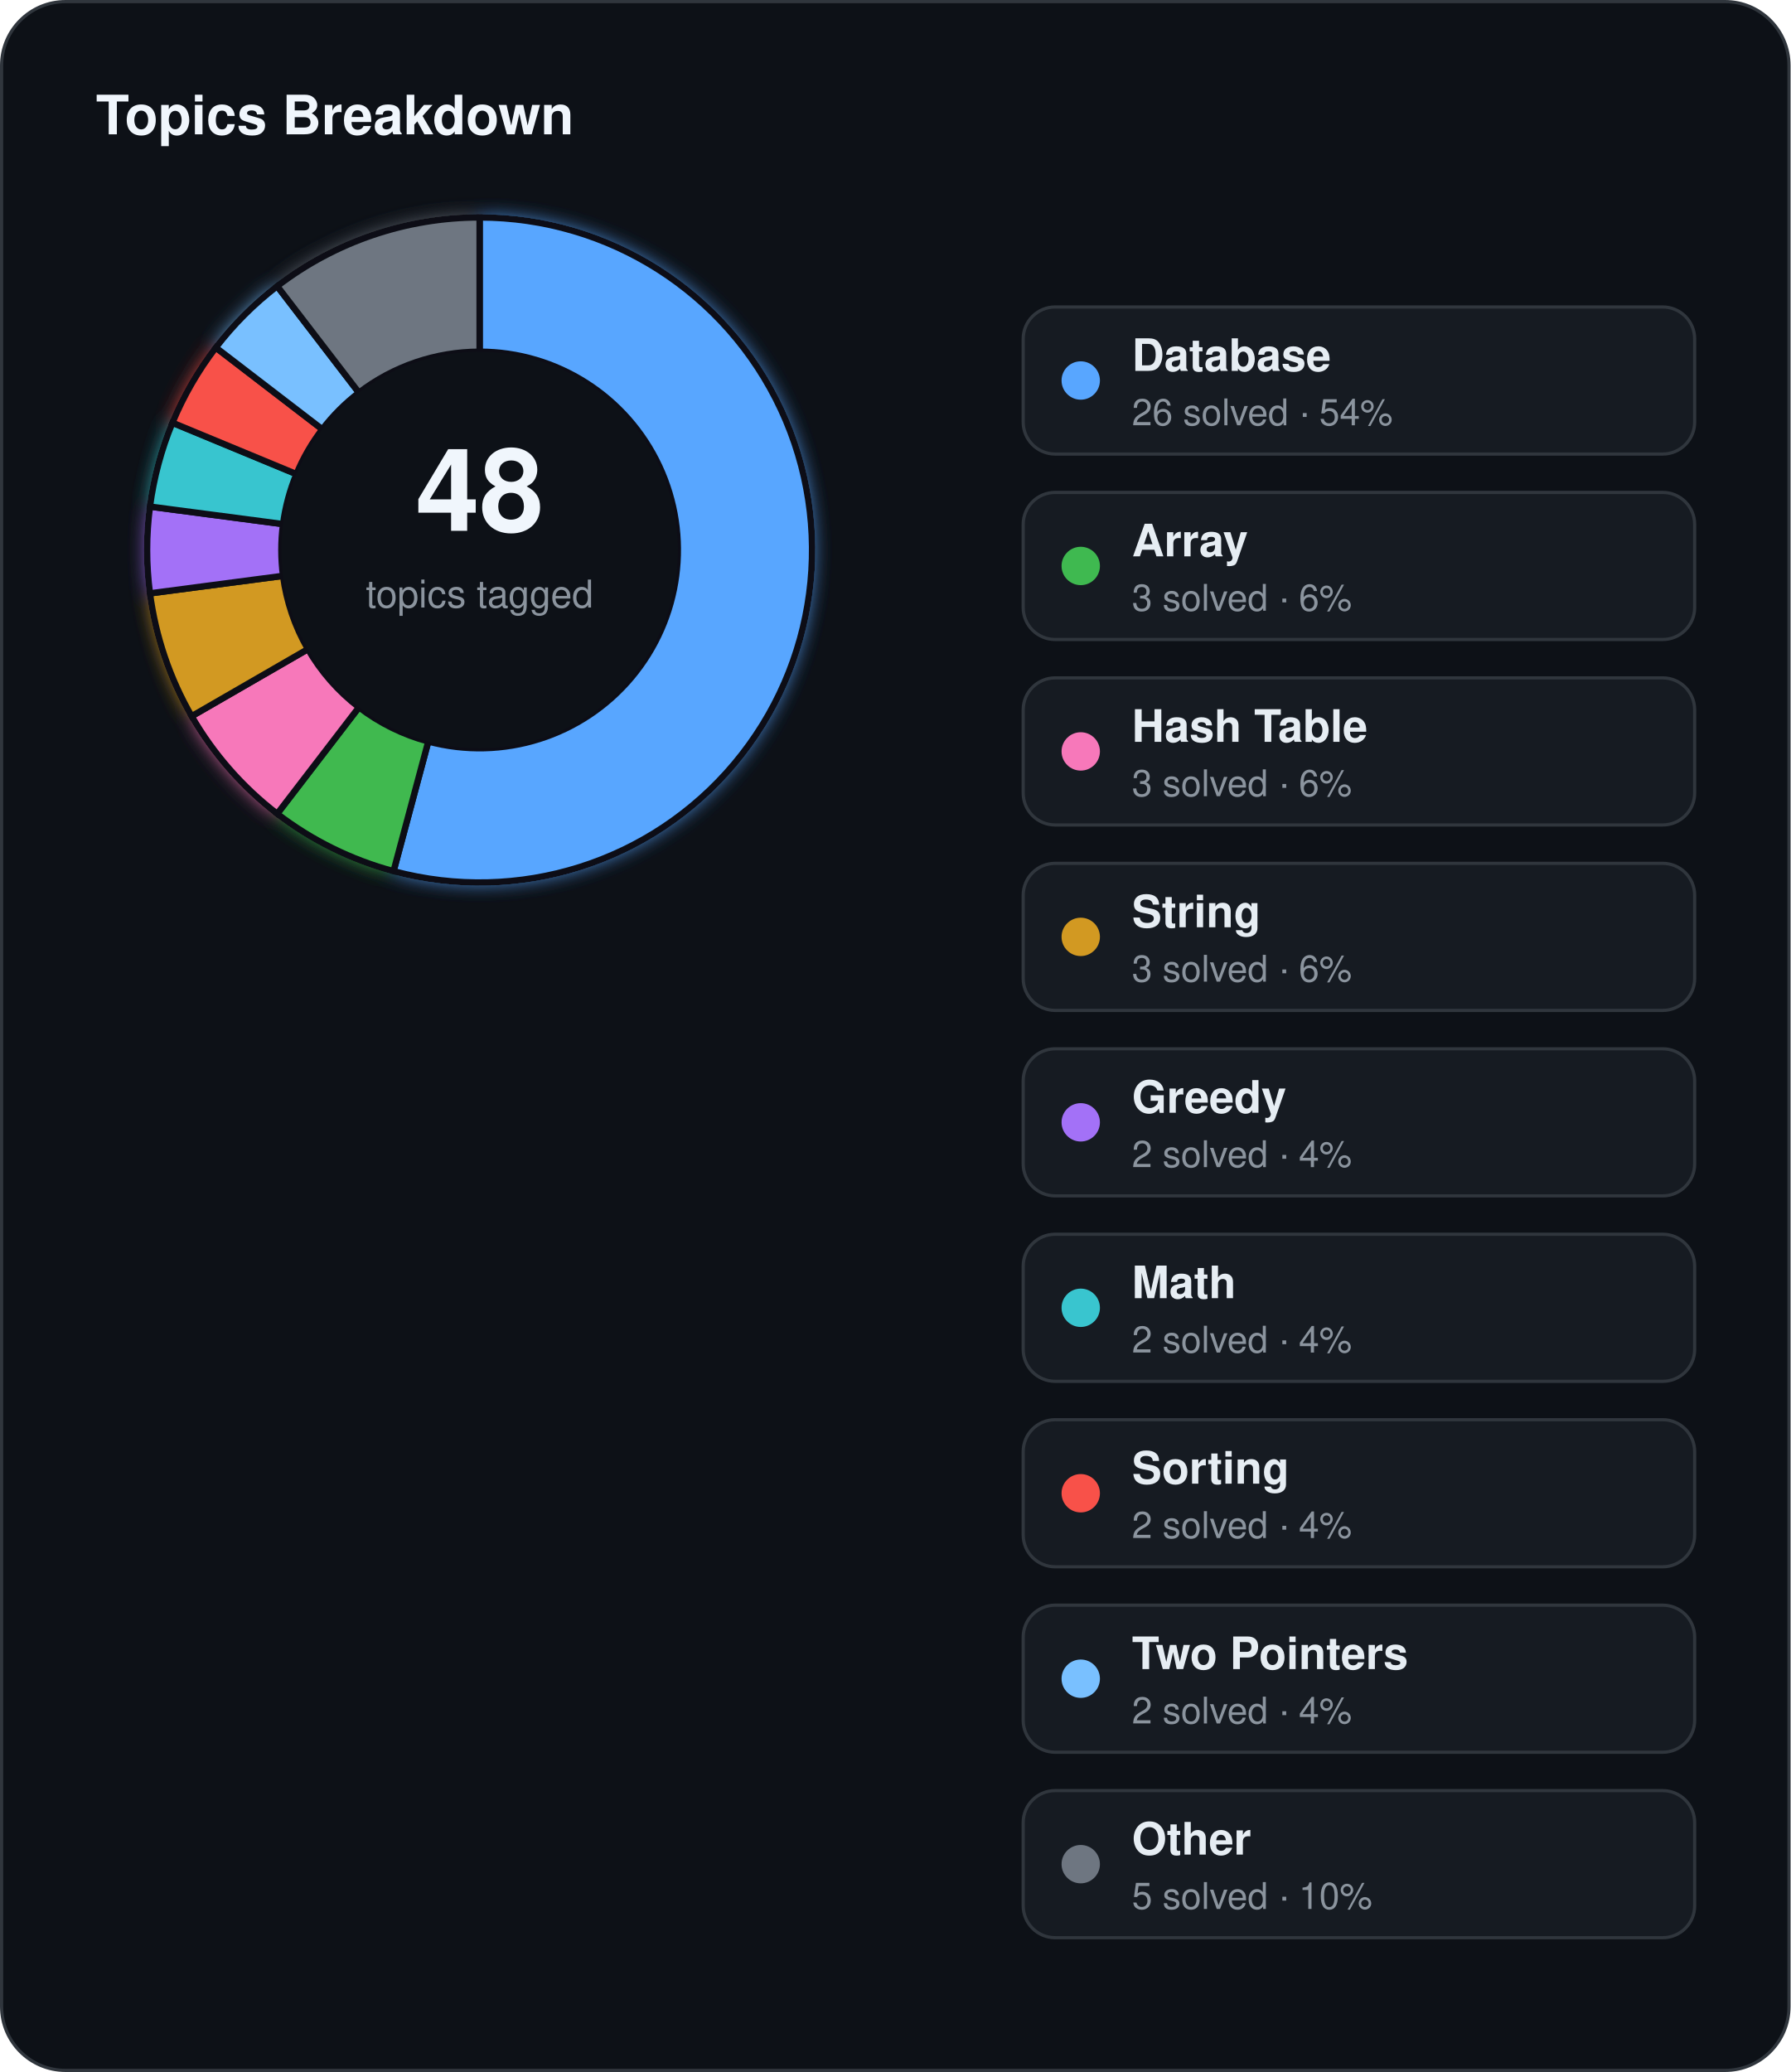
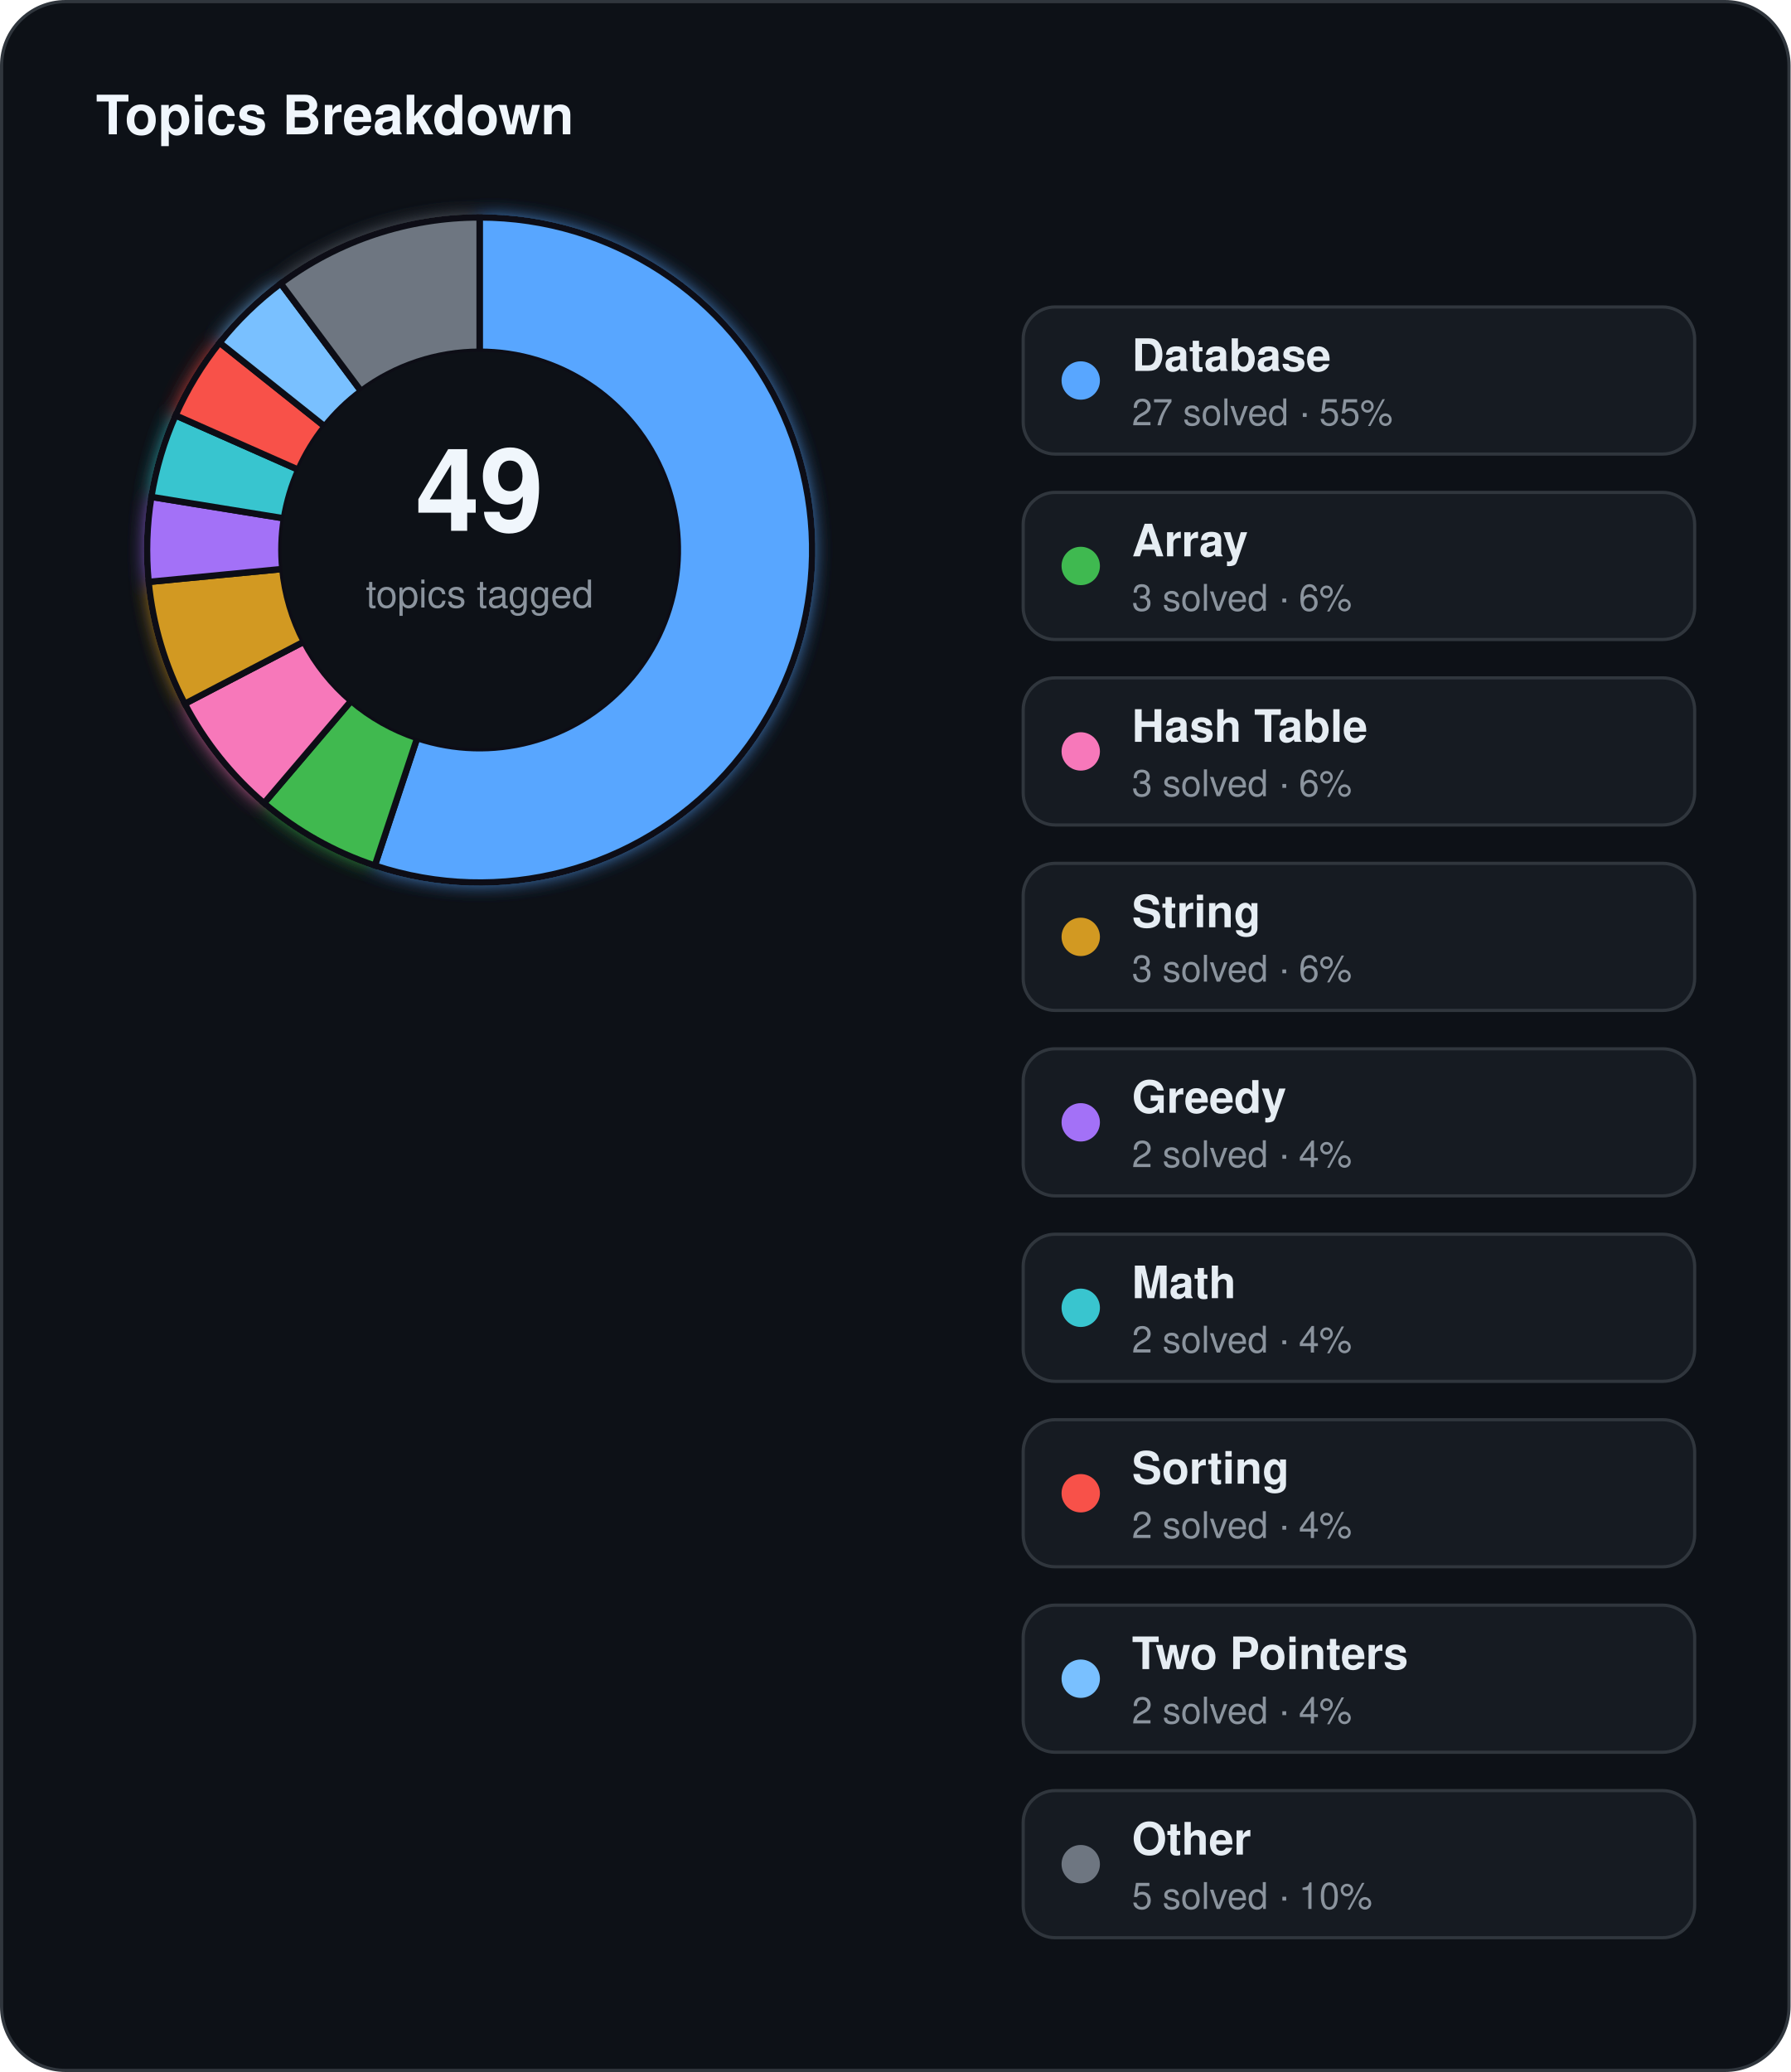
<svg xmlns="http://www.w3.org/2000/svg" width="560" height="648" viewBox="0 0 560 648">
  <defs>
    <filter id="topics-glow" x="-60%" y="-60%" width="220%" height="220%">
      <feGaussianBlur stdDeviation="3" result="blur" />
      <feMerge>
        <feMergeNode in="blur" />
        <feMergeNode in="SourceGraphic" />
      </feMerge>
    </filter>
  </defs>
  <rect x="0.5" y="0.5" width="559" height="647" rx="20" fill="#0d1117" stroke="#30363d" stroke-width="1" />
  <text x="30" y="42" fill="#f0f6fc" font-family="Segoe UI, Helvetica, Arial, sans-serif" font-size="17" font-weight="700">Topics Breakdown</text>
  <g filter="url(#topics-glow)">
-     <path d="M 150.00,68.00 A 104,104 0 1 1 123.08,272.46 L 133.95,231.89 A 62,62 0 1 0 150.00,110.00 Z" fill="#58a6ff" stroke="#0d1117" stroke-width="2" />
-     <path d="M 123.08,272.46 A 104,104 0 0 1 86.69,254.51 L 112.26,221.19 A 62,62 0 0 0 133.95,231.89 Z" fill="#3fb950" stroke="#0d1117" stroke-width="2" />
-     <path d="M 86.69,254.51 A 104,104 0 0 1 59.93,224.00 L 96.31,203.00 A 62,62 0 0 0 112.26,221.19 Z" fill="#f778ba" stroke="#0d1117" stroke-width="2" />
-     <path d="M 59.93,224.00 A 104,104 0 0 1 46.89,185.57 L 88.53,180.09 A 62,62 0 0 0 96.31,203.00 Z" fill="#d29922" stroke="#0d1117" stroke-width="2" />
-     <path d="M 46.89,185.57 A 104,104 0 0 1 46.89,158.43 L 88.53,163.91 A 62,62 0 0 0 88.53,180.09 Z" fill="#a371f7" stroke="#0d1117" stroke-width="2" />
-     <path d="M 46.89,158.43 A 104,104 0 0 1 53.92,132.20 L 92.72,148.27 A 62,62 0 0 0 88.53,163.91 Z" fill="#39c5cf" stroke="#0d1117" stroke-width="2" />
-     <path d="M 53.92,132.20 A 104,104 0 0 1 67.49,108.69 L 100.81,134.26 A 62,62 0 0 0 92.72,148.27 Z" fill="#f85149" stroke="#0d1117" stroke-width="2" />
-     <path d="M 67.49,108.69 A 104,104 0 0 1 86.69,89.49 L 112.26,122.81 A 62,62 0 0 0 100.81,134.26 Z" fill="#79c0ff" stroke="#0d1117" stroke-width="2" />
-     <path d="M 86.69,89.49 A 104,104 0 0 1 150.00,68.00 L 150.00,110.00 A 62,62 0 0 0 112.26,122.81 Z" fill="#6e7681" stroke="#0d1117" stroke-width="2" />
+     <path d="M 150.00,68.00 A 104,104 0 1 1 117.23,270.70 L 130.46,230.84 A 62,62 0 1 0 150.00,110.00 Z" fill="#58a6ff" stroke="#0d1117" stroke-width="2" />
+     <path d="M 117.23,270.70 A 104,104 0 0 1 82.58,251.19 L 109.81,219.21 A 62,62 0 0 0 130.46,230.84 Z" fill="#3fb950" stroke="#0d1117" stroke-width="2" />
+     <path d="M 82.58,251.19 A 104,104 0 0 1 57.79,220.10 L 95.03,200.68 A 62,62 0 0 0 109.81,219.21 Z" fill="#f778ba" stroke="#0d1117" stroke-width="2" />
+     <path d="M 57.79,220.10 A 104,104 0 0 1 46.48,181.99 L 88.29,177.95 A 62,62 0 0 0 95.03,200.68 Z" fill="#d29922" stroke="#0d1117" stroke-width="2" />
+     <path d="M 46.48,181.99 A 104,104 0 0 1 47.33,155.40 L 88.79,162.10 A 62,62 0 0 0 88.29,177.95 Z" fill="#a371f7" stroke="#0d1117" stroke-width="2" />
+     <path d="M 47.33,155.40 A 104,104 0 0 1 54.90,129.90 L 93.31,146.90 A 62,62 0 0 0 88.79,162.10 Z" fill="#39c5cf" stroke="#0d1117" stroke-width="2" />
+     <path d="M 54.90,129.90 A 104,104 0 0 1 68.69,107.16 L 101.53,133.34 A 62,62 0 0 0 93.31,146.90 Z" fill="#f85149" stroke="#0d1117" stroke-width="2" />
+     <path d="M 68.69,107.16 A 104,104 0 0 1 87.80,88.65 L 112.92,122.31 A 62,62 0 0 0 101.53,133.34 Z" fill="#79c0ff" stroke="#0d1117" stroke-width="2" />
+     <path d="M 87.80,88.65 A 104,104 0 0 1 150.00,68.00 L 150.00,110.00 A 62,62 0 0 0 112.92,122.31 Z" fill="#6e7681" stroke="#0d1117" stroke-width="2" />
  </g>
  <circle cx="150" cy="172" r="62" fill="#0d1117" />
-   <text x="150" y="166" text-anchor="middle" fill="#f0f6fc" font-family="Segoe UI, Helvetica, Arial, sans-serif" font-size="36" font-weight="700">48</text>
+   <text x="150" y="166" text-anchor="middle" fill="#f0f6fc" font-family="Segoe UI, Helvetica, Arial, sans-serif" font-size="36" font-weight="700">49</text>
  <text x="150" y="190" text-anchor="middle" fill="#8b949e" font-family="Segoe UI, Helvetica, Arial, sans-serif" font-size="12">topics tagged</text>
  <rect x="320" y="96" width="210" height="46" rx="10" fill="#161b22" stroke="#30363d" stroke-width="1" />
  <circle cx="338" cy="119" r="6" fill="#58a6ff" />
  <text x="354" y="116" fill="#e6edf3" font-family="Segoe UI, Helvetica, Arial, sans-serif" font-size="14" font-weight="600">Database</text>
-   <text x="354" y="133" fill="#8b949e" font-family="Segoe UI, Helvetica, Arial, sans-serif" font-size="11.5">26 solved · 54%</text>
+   <text x="354" y="133" fill="#8b949e" font-family="Segoe UI, Helvetica, Arial, sans-serif" font-size="11.5">27 solved · 55%</text>
  <rect x="320" y="154" width="210" height="46" rx="10" fill="#161b22" stroke="#30363d" stroke-width="1" />
  <circle cx="338" cy="177" r="6" fill="#3fb950" />
  <text x="354" y="174" fill="#e6edf3" font-family="Segoe UI, Helvetica, Arial, sans-serif" font-size="14" font-weight="600">Array</text>
  <text x="354" y="191" fill="#8b949e" font-family="Segoe UI, Helvetica, Arial, sans-serif" font-size="11.5">3 solved · 6%</text>
  <rect x="320" y="212" width="210" height="46" rx="10" fill="#161b22" stroke="#30363d" stroke-width="1" />
  <circle cx="338" cy="235" r="6" fill="#f778ba" />
  <text x="354" y="232" fill="#e6edf3" font-family="Segoe UI, Helvetica, Arial, sans-serif" font-size="14" font-weight="600">Hash Table</text>
  <text x="354" y="249" fill="#8b949e" font-family="Segoe UI, Helvetica, Arial, sans-serif" font-size="11.5">3 solved · 6%</text>
  <rect x="320" y="270" width="210" height="46" rx="10" fill="#161b22" stroke="#30363d" stroke-width="1" />
  <circle cx="338" cy="293" r="6" fill="#d29922" />
  <text x="354" y="290" fill="#e6edf3" font-family="Segoe UI, Helvetica, Arial, sans-serif" font-size="14" font-weight="600">String</text>
  <text x="354" y="307" fill="#8b949e" font-family="Segoe UI, Helvetica, Arial, sans-serif" font-size="11.5">3 solved · 6%</text>
  <rect x="320" y="328" width="210" height="46" rx="10" fill="#161b22" stroke="#30363d" stroke-width="1" />
  <circle cx="338" cy="351" r="6" fill="#a371f7" />
  <text x="354" y="348" fill="#e6edf3" font-family="Segoe UI, Helvetica, Arial, sans-serif" font-size="14" font-weight="600">Greedy</text>
  <text x="354" y="365" fill="#8b949e" font-family="Segoe UI, Helvetica, Arial, sans-serif" font-size="11.5">2 solved · 4%</text>
  <rect x="320" y="386" width="210" height="46" rx="10" fill="#161b22" stroke="#30363d" stroke-width="1" />
  <circle cx="338" cy="409" r="6" fill="#39c5cf" />
  <text x="354" y="406" fill="#e6edf3" font-family="Segoe UI, Helvetica, Arial, sans-serif" font-size="14" font-weight="600">Math</text>
  <text x="354" y="423" fill="#8b949e" font-family="Segoe UI, Helvetica, Arial, sans-serif" font-size="11.5">2 solved · 4%</text>
  <rect x="320" y="444" width="210" height="46" rx="10" fill="#161b22" stroke="#30363d" stroke-width="1" />
  <circle cx="338" cy="467" r="6" fill="#f85149" />
  <text x="354" y="464" fill="#e6edf3" font-family="Segoe UI, Helvetica, Arial, sans-serif" font-size="14" font-weight="600">Sorting</text>
  <text x="354" y="481" fill="#8b949e" font-family="Segoe UI, Helvetica, Arial, sans-serif" font-size="11.5">2 solved · 4%</text>
  <rect x="320" y="502" width="210" height="46" rx="10" fill="#161b22" stroke="#30363d" stroke-width="1" />
  <circle cx="338" cy="525" r="6" fill="#79c0ff" />
  <text x="354" y="522" fill="#e6edf3" font-family="Segoe UI, Helvetica, Arial, sans-serif" font-size="14" font-weight="600">Two Pointers</text>
  <text x="354" y="539" fill="#8b949e" font-family="Segoe UI, Helvetica, Arial, sans-serif" font-size="11.5">2 solved · 4%</text>
  <rect x="320" y="560" width="210" height="46" rx="10" fill="#161b22" stroke="#30363d" stroke-width="1" />
  <circle cx="338" cy="583" r="6" fill="#6e7681" />
  <text x="354" y="580" fill="#e6edf3" font-family="Segoe UI, Helvetica, Arial, sans-serif" font-size="14" font-weight="600">Other</text>
  <text x="354" y="597" fill="#8b949e" font-family="Segoe UI, Helvetica, Arial, sans-serif" font-size="11.5">5 solved · 10%</text>
</svg>
